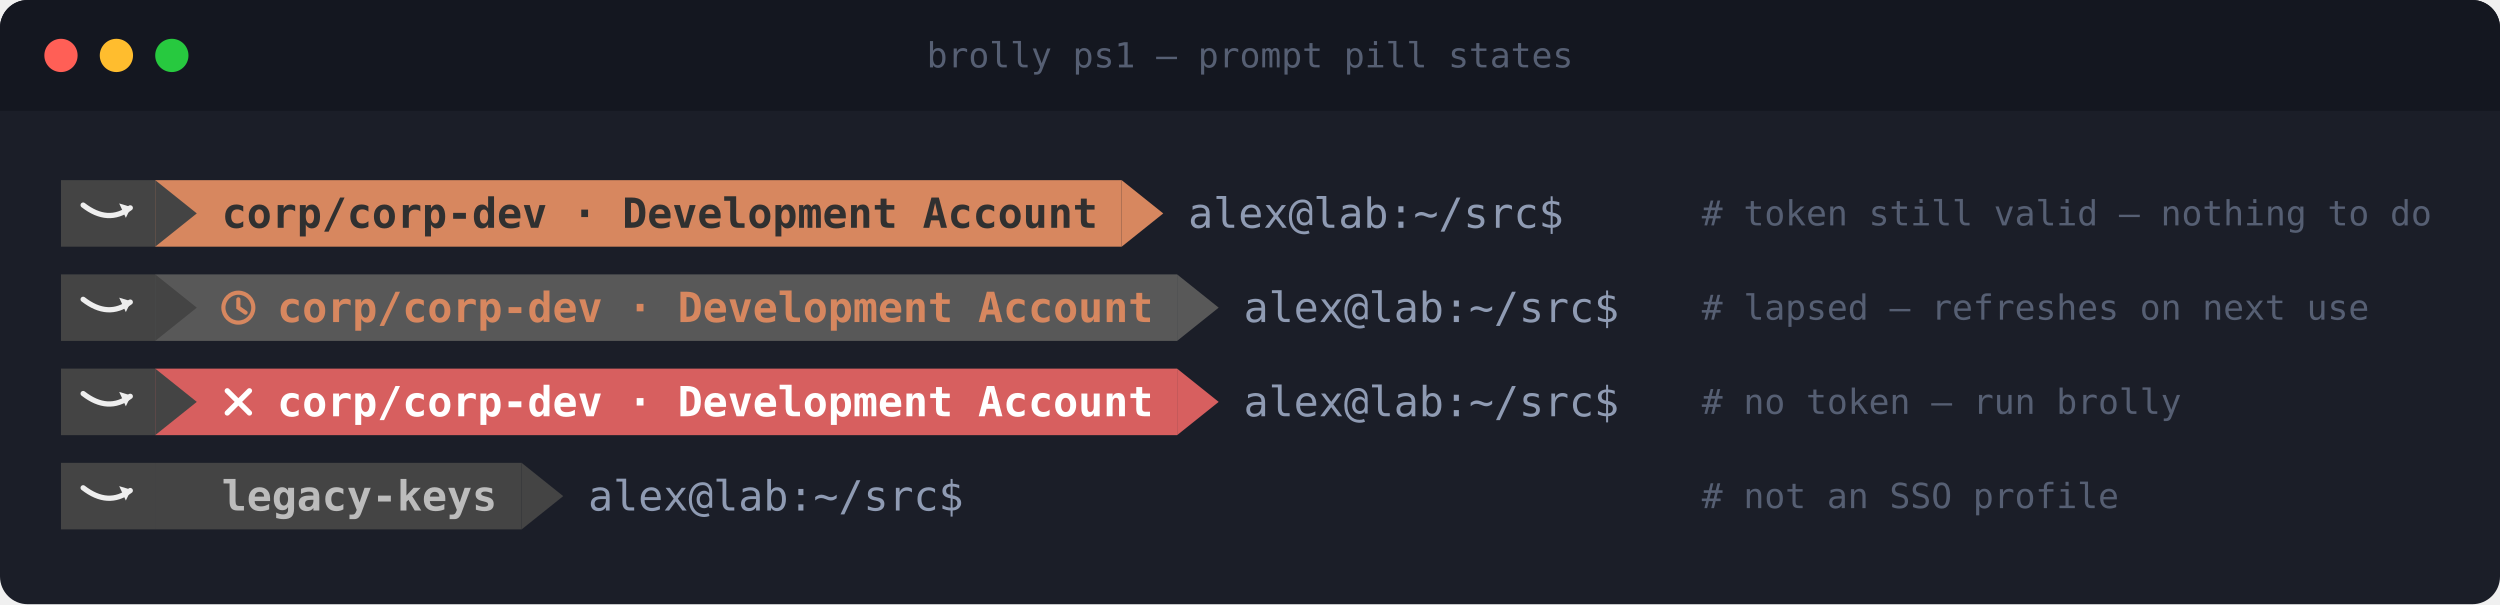
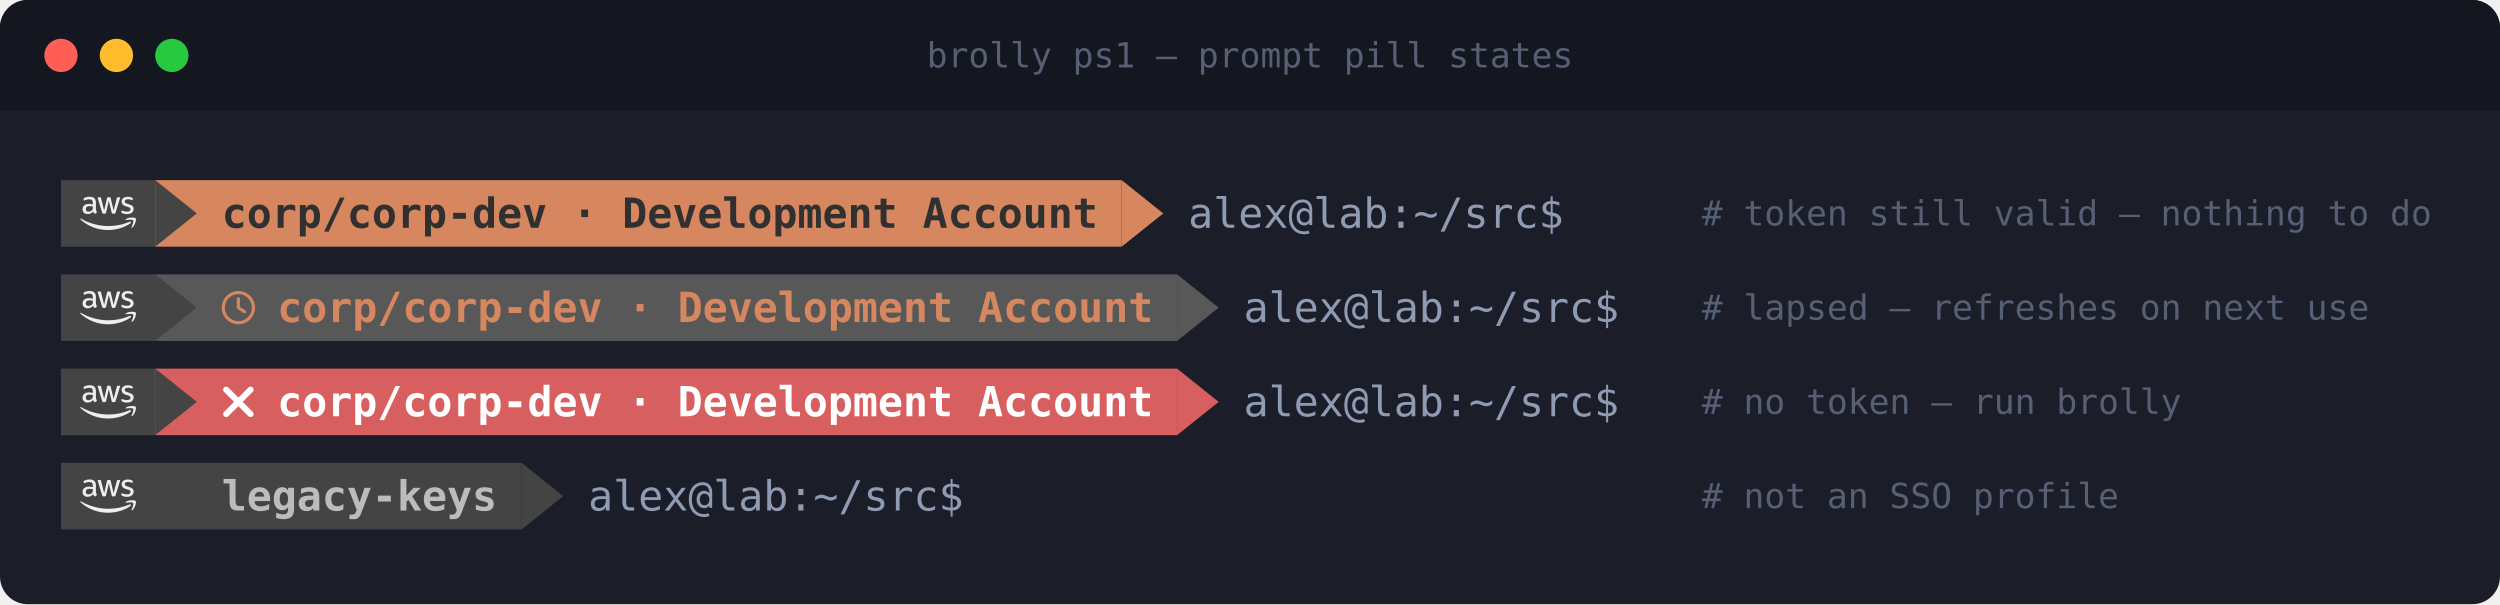
<svg xmlns="http://www.w3.org/2000/svg" width="902" height="218" viewBox="0 0 902 218" role="img" aria-label="brolly ps1 prompt pill states">
  <rect width="902" height="218" rx="10" fill="#1b1e28" />
  <path d="M0 10 a10 10 0 0 1 10 -10 h882 a10 10 0 0 1 10 10 v30 h-902 Z" fill="#141720" />
  <circle cx="22" cy="20.0" r="6" fill="#ff5f56" />
  <circle cx="42" cy="20.0" r="6" fill="#ffbd2e" />
  <circle cx="62" cy="20.0" r="6" fill="#27c93f" />
  <text x="451.0" y="20.0" font-family="ui-monospace,'DejaVu Sans Mono','Menlo','Consolas',monospace" font-size="12.5" fill="#565f73" text-anchor="middle" dominant-baseline="central">brolly ps1 — prompt pill states</text>
  <rect x="22.0" y="65.0" width="34" height="24" fill="#444444" />
-   <g transform="translate(30.0,72.0)" fill="none" stroke="#eeeeee" stroke-width="1.9" stroke-linecap="round" stroke-linejoin="round">
-     <path d="M0 2 Q9 9 17 3" />
-     <path d="M13 1.4 L17.3 2.7 L15.4 6.6" fill="#eeeeee" stroke="none" />
+   <g transform="translate(28.94,84.61) scale(0.0124,-0.0124)" fill="#eeeeee">
+     <path d="M1382 1098H1383Q1396 1098 1418 1096Q1442 1092 1453 1090Q1466 1088 1484 1082Q1495 1079 1506 1072Q1519 1066 1523 1058Q1527 1053 1527 1042V1016Q1527 998 1515 998Q1511 998 1495 1006Q1449 1026 1391 1026Q1347 1026 1319 1010Q1294 996 1294 962Q1294 939 1310 924Q1328 909 1370 896L1446 870Q1505 852 1530 820Q1554 788 1554 744Q1554 710 1540 682Q1523 650 1501 634Q1476 614 1441 604Q1408 592 1364 592Q1322 592 1281 602Q1243 610 1219 624Q1205 631 1202 638Q1199 646 1199 654V682Q1199 698 1212 698Q1218 698 1221 696Q1223 696 1228 694Q1233 691 1235 690Q1268 677 1294 672Q1327 666 1358 666Q1410 666 1437 684Q1465 702 1465 734Q1465 758 1450 772Q1436 787 1396 800L1318 824Q1260 842 1232 880Q1205 916 1205 958Q1205 994 1219 1018Q1235 1044 1258 1062Q1285 1082 1314 1090Q1347 1098 1382 1098ZM271 1098Q368 1098 412 1054Q457 1011 457 922V746H458Q458 716 464 698Q474 672 481 660Q485 652 485 648Q485 639 474 632L440 608Q434 604 426 604Q417 604 410 612Q401 623 391 636Q381 653 374 668Q312 594 216 594Q147 594 108 634Q68 674 68 736Q68 806 117 848Q167 890 249 890Q280 890 306 886Q333 881 368 874V912Q368 974 343 1000Q319 1024 255 1024Q224 1024 197 1016Q169 1009 139 998Q128 993 120 992Q112 990 111 990Q100 990 100 1006V1034Q100 1046 104 1052Q110 1059 119 1064Q147 1078 187 1088Q224 1098 271 1098ZM521 1084H574Q590 1084 595 1080Q601 1075 606 1058L696 702L781 1058Q786 1075 791 1080Q798 1084 812 1084H855Q872 1084 877 1080Q884 1074 887 1058L972 698L1066 1058Q1071 1075 1076 1080Q1083 1084 1097 1084H1147Q1161 1084 1161 1072Q1161 1066 1160 1062Q1160 1061 1158 1057Q1157 1053 1156 1050L1026 632Q1022 616 1016 611Q1009 606 994 606H948Q932 606 927 612Q919 620 916 634L833 980L750 634Q747 620 739 612Q733 606 718 606H672Q657 606 651 612Q645 617 640 634L513 1050Q508 1068 508 1072Q508 1084 521 1084ZM269 826Q216 826 189 804Q162 781 162 742Q162 704 182 684Q202 664 239 664Q263 664 294 674Q324 685 346 710Q360 725 364 744Q369 765 369 790V814Q345 820 320 822Q295 826 269 826ZM1502 494Q1543 495 1575 488Q1607 482 1615 472Q1621 465 1622 443Q1622 421 1616 390Q1609 358 1597 324Q1585 291 1564 258Q1542 224 1515 202Q1504 193 1496 196Q1489 200 1493 212Q1565 384 1540 414Q1517 444 1332 422Q1319 420 1318 428Q1316 437 1328 446Q1395 493 1502 494ZM13 462Q21 462 26 460Q201 358 407 302Q613 246 828 246Q1144 246 1440 372Q1463 381 1476 364Q1488 347 1466 330Q1337 235 1160 182Q982 130 810 130Q582 130 376 210Q169 290 8 436Q-1 444 2 453Q4 462 13 462Z" />
  </g>
  <rect x="56.0" y="65.0" width="348.7" height="24" fill="#d7875f" />
  <path d="M56.0 65.0 L71.0 77.0 L56.0 89.0 Z" fill="#444444" />
  <text x="80.0" y="77.0" font-family="ui-monospace,'DejaVu Sans Mono','Menlo','Consolas',monospace" font-size="15" font-weight="700" fill="#303030" dominant-baseline="central">corp/corp-dev · Development Account</text>
  <path d="M404.7 65.0 L419.7 77.0 L404.7 89.0 Z" fill="#d7875f" />
  <text x="428.7" y="77.0" font-family="ui-monospace,'DejaVu Sans Mono','Menlo','Consolas',monospace" font-size="15" fill="#8f9bb3" dominant-baseline="central">alex@lab:~/src$</text>
  <rect x="22.0" y="99.0" width="34" height="24" fill="#444444" />
-   <g transform="translate(30.0,106.0)" fill="none" stroke="#eeeeee" stroke-width="1.9" stroke-linecap="round" stroke-linejoin="round">
-     <path d="M0 2 Q9 9 17 3" />
-     <path d="M13 1.4 L17.3 2.7 L15.4 6.6" fill="#eeeeee" stroke="none" />
+   <g transform="translate(28.94,118.61) scale(0.0124,-0.0124)" fill="#eeeeee">
+     <path d="M1382 1098H1383Q1396 1098 1418 1096Q1442 1092 1453 1090Q1466 1088 1484 1082Q1495 1079 1506 1072Q1519 1066 1523 1058Q1527 1053 1527 1042V1016Q1527 998 1515 998Q1511 998 1495 1006Q1449 1026 1391 1026Q1347 1026 1319 1010Q1294 996 1294 962Q1294 939 1310 924Q1328 909 1370 896L1446 870Q1505 852 1530 820Q1554 788 1554 744Q1554 710 1540 682Q1523 650 1501 634Q1476 614 1441 604Q1408 592 1364 592Q1322 592 1281 602Q1243 610 1219 624Q1205 631 1202 638Q1199 646 1199 654V682Q1199 698 1212 698Q1218 698 1221 696Q1223 696 1228 694Q1233 691 1235 690Q1268 677 1294 672Q1327 666 1358 666Q1410 666 1437 684Q1465 702 1465 734Q1465 758 1450 772Q1436 787 1396 800L1318 824Q1260 842 1232 880Q1205 916 1205 958Q1205 994 1219 1018Q1235 1044 1258 1062Q1285 1082 1314 1090Q1347 1098 1382 1098ZM271 1098Q368 1098 412 1054Q457 1011 457 922V746H458Q458 716 464 698Q474 672 481 660Q485 652 485 648Q485 639 474 632L440 608Q434 604 426 604Q417 604 410 612Q401 623 391 636Q381 653 374 668Q312 594 216 594Q147 594 108 634Q68 674 68 736Q68 806 117 848Q167 890 249 890Q280 890 306 886Q333 881 368 874V912Q368 974 343 1000Q319 1024 255 1024Q224 1024 197 1016Q169 1009 139 998Q128 993 120 992Q112 990 111 990Q100 990 100 1006V1034Q100 1046 104 1052Q110 1059 119 1064Q147 1078 187 1088Q224 1098 271 1098ZM521 1084H574Q590 1084 595 1080Q601 1075 606 1058L696 702L781 1058Q786 1075 791 1080Q798 1084 812 1084H855Q872 1084 877 1080Q884 1074 887 1058L972 698L1066 1058Q1071 1075 1076 1080Q1083 1084 1097 1084H1147Q1161 1084 1161 1072Q1161 1066 1160 1062Q1160 1061 1158 1057Q1157 1053 1156 1050L1026 632Q1022 616 1016 611Q1009 606 994 606H948Q932 606 927 612Q919 620 916 634L833 980L750 634Q747 620 739 612Q733 606 718 606H672Q657 606 651 612Q645 617 640 634L513 1050Q508 1068 508 1072Q508 1084 521 1084ZM269 826Q216 826 189 804Q162 781 162 742Q162 704 182 684Q202 664 239 664Q263 664 294 674Q324 685 346 710Q360 725 364 744Q369 765 369 790V814Q345 820 320 822Q295 826 269 826ZM1502 494Q1543 495 1575 488Q1607 482 1615 472Q1621 465 1622 443Q1622 421 1616 390Q1609 358 1597 324Q1585 291 1564 258Q1542 224 1515 202Q1504 193 1496 196Q1489 200 1493 212Q1565 384 1540 414Q1517 444 1332 422Q1319 420 1318 428Q1316 437 1328 446Q1395 493 1502 494ZM13 462Q21 462 26 460Q201 358 407 302Q613 246 828 246Q1144 246 1440 372Q1463 381 1476 364Q1488 347 1466 330Q1337 235 1160 182Q982 130 810 130Q582 130 376 210Q169 290 8 436Q-1 444 2 453Q4 462 13 462Z" />
  </g>
  <rect x="56.0" y="99.0" width="368.7" height="24" fill="#585858" />
  <path d="M56.0 99.0 L71.0 111.0 L56.0 123.0 Z" fill="#444444" />
-   <g transform="translate(86,111.0)" fill="none" stroke="#d7875f" stroke-width="1.5" stroke-linecap="round">
-     <circle r="5.4" />
-     <path d="M0 -3 V0 L2.6 1.8" />
+   <g transform="translate(80.00,114.90) scale(0.00635,-0.00635)" fill="#d7875f">
+     <path d="M1610 228Q1713 405 1713 614Q1713 823 1610 1000Q1507 1176 1330 1279Q1154 1382 945 1382Q736 1382 560 1279Q383 1176 280 1000Q177 823 177 614Q177 405 280 228Q383 52 560 -51Q736 -154 945 -154Q1154 -154 1330 -51Q1507 52 1610 228ZM75 247Q0 422 0 614Q0 806 75 981Q150 1156 276 1282Q403 1409 578 1484Q753 1559 945 1559Q1137 1559 1312 1484Q1487 1409 1614 1282Q1740 1156 1815 981Q1890 806 1890 614Q1890 422 1815 247Q1740 72 1614 -54Q1487 -181 1312 -256Q1137 -331 945 -331Q753 -331 578 -256Q403 -181 276 -54Q150 72 75 247ZM857 1116Q857 1153 882 1179Q908 1205 945 1205Q982 1205 1008 1179Q1034 1153 1034 1116V661L1349 452Q1380 432 1387 396Q1394 360 1374 329Q1354 298 1318 291Q1282 284 1251 304L896 540Q857 567 857 614Z" />
  </g>
  <text x="100.0" y="111.0" font-family="ui-monospace,'DejaVu Sans Mono','Menlo','Consolas',monospace" font-size="15" font-weight="700" fill="#d7875f" dominant-baseline="central">corp/corp-dev · Development Account</text>
  <path d="M424.7 99.0 L439.7 111.0 L424.7 123.0 Z" fill="#585858" />
  <text x="448.7" y="111.0" font-family="ui-monospace,'DejaVu Sans Mono','Menlo','Consolas',monospace" font-size="15" fill="#8f9bb3" dominant-baseline="central">alex@lab:~/src$</text>
  <rect x="22.0" y="133.0" width="34" height="24" fill="#444444" />
-   <g transform="translate(30.0,140.0)" fill="none" stroke="#eeeeee" stroke-width="1.9" stroke-linecap="round" stroke-linejoin="round">
-     <path d="M0 2 Q9 9 17 3" />
-     <path d="M13 1.4 L17.3 2.7 L15.4 6.6" fill="#eeeeee" stroke="none" />
+   <g transform="translate(28.94,152.61) scale(0.0124,-0.0124)" fill="#eeeeee">
+     <path d="M1382 1098H1383Q1396 1098 1418 1096Q1442 1092 1453 1090Q1466 1088 1484 1082Q1495 1079 1506 1072Q1519 1066 1523 1058Q1527 1053 1527 1042V1016Q1527 998 1515 998Q1511 998 1495 1006Q1449 1026 1391 1026Q1347 1026 1319 1010Q1294 996 1294 962Q1294 939 1310 924Q1328 909 1370 896L1446 870Q1505 852 1530 820Q1554 788 1554 744Q1554 710 1540 682Q1523 650 1501 634Q1476 614 1441 604Q1408 592 1364 592Q1322 592 1281 602Q1243 610 1219 624Q1205 631 1202 638Q1199 646 1199 654V682Q1199 698 1212 698Q1218 698 1221 696Q1223 696 1228 694Q1233 691 1235 690Q1268 677 1294 672Q1327 666 1358 666Q1410 666 1437 684Q1465 702 1465 734Q1465 758 1450 772Q1436 787 1396 800L1318 824Q1260 842 1232 880Q1205 916 1205 958Q1205 994 1219 1018Q1235 1044 1258 1062Q1285 1082 1314 1090Q1347 1098 1382 1098ZM271 1098Q368 1098 412 1054Q457 1011 457 922V746H458Q458 716 464 698Q474 672 481 660Q485 652 485 648Q485 639 474 632L440 608Q434 604 426 604Q417 604 410 612Q401 623 391 636Q381 653 374 668Q312 594 216 594Q147 594 108 634Q68 674 68 736Q68 806 117 848Q167 890 249 890Q280 890 306 886Q333 881 368 874V912Q368 974 343 1000Q319 1024 255 1024Q224 1024 197 1016Q169 1009 139 998Q128 993 120 992Q112 990 111 990Q100 990 100 1006V1034Q100 1046 104 1052Q110 1059 119 1064Q147 1078 187 1088Q224 1098 271 1098ZM521 1084H574Q590 1084 595 1080Q601 1075 606 1058L696 702L781 1058Q786 1075 791 1080Q798 1084 812 1084H855Q872 1084 877 1080Q884 1074 887 1058L972 698L1066 1058Q1071 1075 1076 1080Q1083 1084 1097 1084H1147Q1161 1084 1161 1072Q1161 1066 1160 1062Q1160 1061 1158 1057Q1157 1053 1156 1050L1026 632Q1022 616 1016 611Q1009 606 994 606H948Q932 606 927 612Q919 620 916 634L833 980L750 634Q747 620 739 612Q733 606 718 606H672Q657 606 651 612Q645 617 640 634L513 1050Q508 1068 508 1072Q508 1084 521 1084ZM269 826Q216 826 189 804Q162 781 162 742Q162 704 182 684Q202 664 239 664Q263 664 294 674Q324 685 346 710Q360 725 364 744Q369 765 369 790V814Q345 820 320 822Q295 826 269 826ZM1502 494Q1543 495 1575 488Q1607 482 1615 472Q1621 465 1622 443Q1622 421 1616 390Q1609 358 1597 324Q1585 291 1564 258Q1542 224 1515 202Q1504 193 1496 196Q1489 200 1493 212Q1565 384 1540 414Q1517 444 1332 422Q1319 420 1318 428Q1316 437 1328 446Q1395 493 1502 494ZM13 462Q21 462 26 460Q201 358 407 302Q613 246 828 246Q1144 246 1440 372Q1463 381 1476 364Q1488 347 1466 330Q1337 235 1160 182Q982 130 810 130Q582 130 376 210Q169 290 8 436Q-1 444 2 453Q4 462 13 462Z" />
  </g>
  <rect x="56.0" y="133.0" width="368.7" height="24" fill="#d75f5f" />
  <path d="M56.0 133.0 L71.0 145.0 L56.0 157.0 Z" fill="#444444" />
-   <g transform="translate(86,145.0)" stroke="#ffffff" stroke-width="1.9" stroke-linecap="round">
-     <path d="M-4 -4 L4 4" />
-     <path d="M4 -4 L-4 4" />
+   <g transform="translate(80.50,150.71) scale(0.00931,-0.00931)" fill="#ffffff">
+     <path d="M1148 1002 758 614 1148 224Q1182 190 1182 141Q1182 92 1148 58Q1113 23 1064 23Q1015 23 980 58L592 446L202 58Q168 23 119 23Q70 23 36 58Q1 92 1 141Q1 190 36 224L424 614L34 1002Q0 1037 0 1086Q0 1135 34 1170Q69 1204 118 1204Q168 1204 202 1170L592 780L980 1170Q1015 1205 1064 1205Q1113 1205 1148 1170Q1182 1136 1182 1086Q1182 1037 1148 1002Z" />
  </g>
  <text x="100.0" y="145.0" font-family="ui-monospace,'DejaVu Sans Mono','Menlo','Consolas',monospace" font-size="15" font-weight="700" fill="#ffffff" dominant-baseline="central">corp/corp-dev · Development Account</text>
  <path d="M424.7 133.0 L439.7 145.0 L424.7 157.0 Z" fill="#d75f5f" />
  <text x="448.7" y="145.0" font-family="ui-monospace,'DejaVu Sans Mono','Menlo','Consolas',monospace" font-size="15" fill="#8f9bb3" dominant-baseline="central">alex@lab:~/src$</text>
  <rect x="22.0" y="167.0" width="34" height="24" fill="#444444" />
-   <g transform="translate(30.0,174.0)" fill="none" stroke="#eeeeee" stroke-width="1.9" stroke-linecap="round" stroke-linejoin="round">
-     <path d="M0 2 Q9 9 17 3" />
-     <path d="M13 1.4 L17.3 2.7 L15.4 6.6" fill="#eeeeee" stroke="none" />
+   <g transform="translate(28.94,186.61) scale(0.0124,-0.0124)" fill="#eeeeee">
+     <path d="M1382 1098H1383Q1396 1098 1418 1096Q1442 1092 1453 1090Q1466 1088 1484 1082Q1495 1079 1506 1072Q1519 1066 1523 1058Q1527 1053 1527 1042V1016Q1527 998 1515 998Q1511 998 1495 1006Q1449 1026 1391 1026Q1347 1026 1319 1010Q1294 996 1294 962Q1294 939 1310 924Q1328 909 1370 896L1446 870Q1505 852 1530 820Q1554 788 1554 744Q1554 710 1540 682Q1523 650 1501 634Q1476 614 1441 604Q1408 592 1364 592Q1322 592 1281 602Q1243 610 1219 624Q1205 631 1202 638Q1199 646 1199 654V682Q1199 698 1212 698Q1218 698 1221 696Q1223 696 1228 694Q1233 691 1235 690Q1268 677 1294 672Q1327 666 1358 666Q1410 666 1437 684Q1465 702 1465 734Q1465 758 1450 772Q1436 787 1396 800L1318 824Q1260 842 1232 880Q1205 916 1205 958Q1205 994 1219 1018Q1235 1044 1258 1062Q1285 1082 1314 1090Q1347 1098 1382 1098ZM271 1098Q368 1098 412 1054Q457 1011 457 922V746H458Q458 716 464 698Q474 672 481 660Q485 652 485 648Q485 639 474 632L440 608Q434 604 426 604Q417 604 410 612Q401 623 391 636Q381 653 374 668Q312 594 216 594Q147 594 108 634Q68 674 68 736Q68 806 117 848Q167 890 249 890Q280 890 306 886Q333 881 368 874V912Q368 974 343 1000Q319 1024 255 1024Q224 1024 197 1016Q169 1009 139 998Q128 993 120 992Q112 990 111 990Q100 990 100 1006V1034Q100 1046 104 1052Q110 1059 119 1064Q147 1078 187 1088Q224 1098 271 1098ZM521 1084H574Q590 1084 595 1080Q601 1075 606 1058L696 702L781 1058Q786 1075 791 1080Q798 1084 812 1084H855Q872 1084 877 1080Q884 1074 887 1058L972 698L1066 1058Q1071 1075 1076 1080Q1083 1084 1097 1084H1147Q1161 1084 1161 1072Q1161 1066 1160 1062Q1160 1061 1158 1057Q1157 1053 1156 1050L1026 632Q1022 616 1016 611Q1009 606 994 606H948Q932 606 927 612Q919 620 916 634L833 980L750 634Q747 620 739 612Q733 606 718 606H672Q657 606 651 612Q645 617 640 634L513 1050Q508 1068 508 1072Q508 1084 521 1084ZM269 826Q216 826 189 804Q162 781 162 742Q162 704 182 684Q202 664 239 664Q263 664 294 674Q324 685 346 710Q360 725 364 744Q369 765 369 790V814Q345 820 320 822Q295 826 269 826ZM1502 494Q1543 495 1575 488Q1607 482 1615 472Q1621 465 1622 443Q1622 421 1616 390Q1609 358 1597 324Q1585 291 1564 258Q1542 224 1515 202Q1504 193 1496 196Q1489 200 1493 212Q1565 384 1540 414Q1517 444 1332 422Q1319 420 1318 428Q1316 437 1328 446Q1395 493 1502 494ZM13 462Q21 462 26 460Q201 358 407 302Q613 246 828 246Q1144 246 1440 372Q1463 381 1476 364Q1488 347 1466 330Q1337 235 1160 182Q982 130 810 130Q582 130 376 210Q169 290 8 436Q-1 444 2 453Q4 462 13 462Z" />
  </g>
  <rect x="56.0" y="167.0" width="132.2" height="24" fill="#444444" />
  <path d="M56.0 167.0 L71.0 179.0 L56.0 191.0 Z" fill="#444444" />
  <text x="80.0" y="179.0" font-family="ui-monospace,'DejaVu Sans Mono','Menlo','Consolas',monospace" font-size="15" font-weight="700" fill="#bcbcbc" dominant-baseline="central">legacy-keys</text>
  <path d="M188.2 167.0 L203.2 179.0 L188.2 191.0 Z" fill="#444444" />
  <text x="212.2" y="179.0" font-family="ui-monospace,'DejaVu Sans Mono','Menlo','Consolas',monospace" font-size="15" fill="#8f9bb3" dominant-baseline="central">alex@lab:~/src$</text>
  <text x="614.0" y="77.0" font-family="ui-monospace,'DejaVu Sans Mono','Menlo','Consolas',monospace" font-size="12.5" fill="#565f73" dominant-baseline="central"># token still valid — nothing to do</text>
  <text x="614.0" y="111.0" font-family="ui-monospace,'DejaVu Sans Mono','Menlo','Consolas',monospace" font-size="12.5" fill="#565f73" dominant-baseline="central"># lapsed — refreshes on next use</text>
  <text x="614.0" y="145.0" font-family="ui-monospace,'DejaVu Sans Mono','Menlo','Consolas',monospace" font-size="12.5" fill="#565f73" dominant-baseline="central"># no token — run brolly</text>
  <text x="614.0" y="179.0" font-family="ui-monospace,'DejaVu Sans Mono','Menlo','Consolas',monospace" font-size="12.5" fill="#565f73" dominant-baseline="central"># not an SSO profile</text>
</svg>
